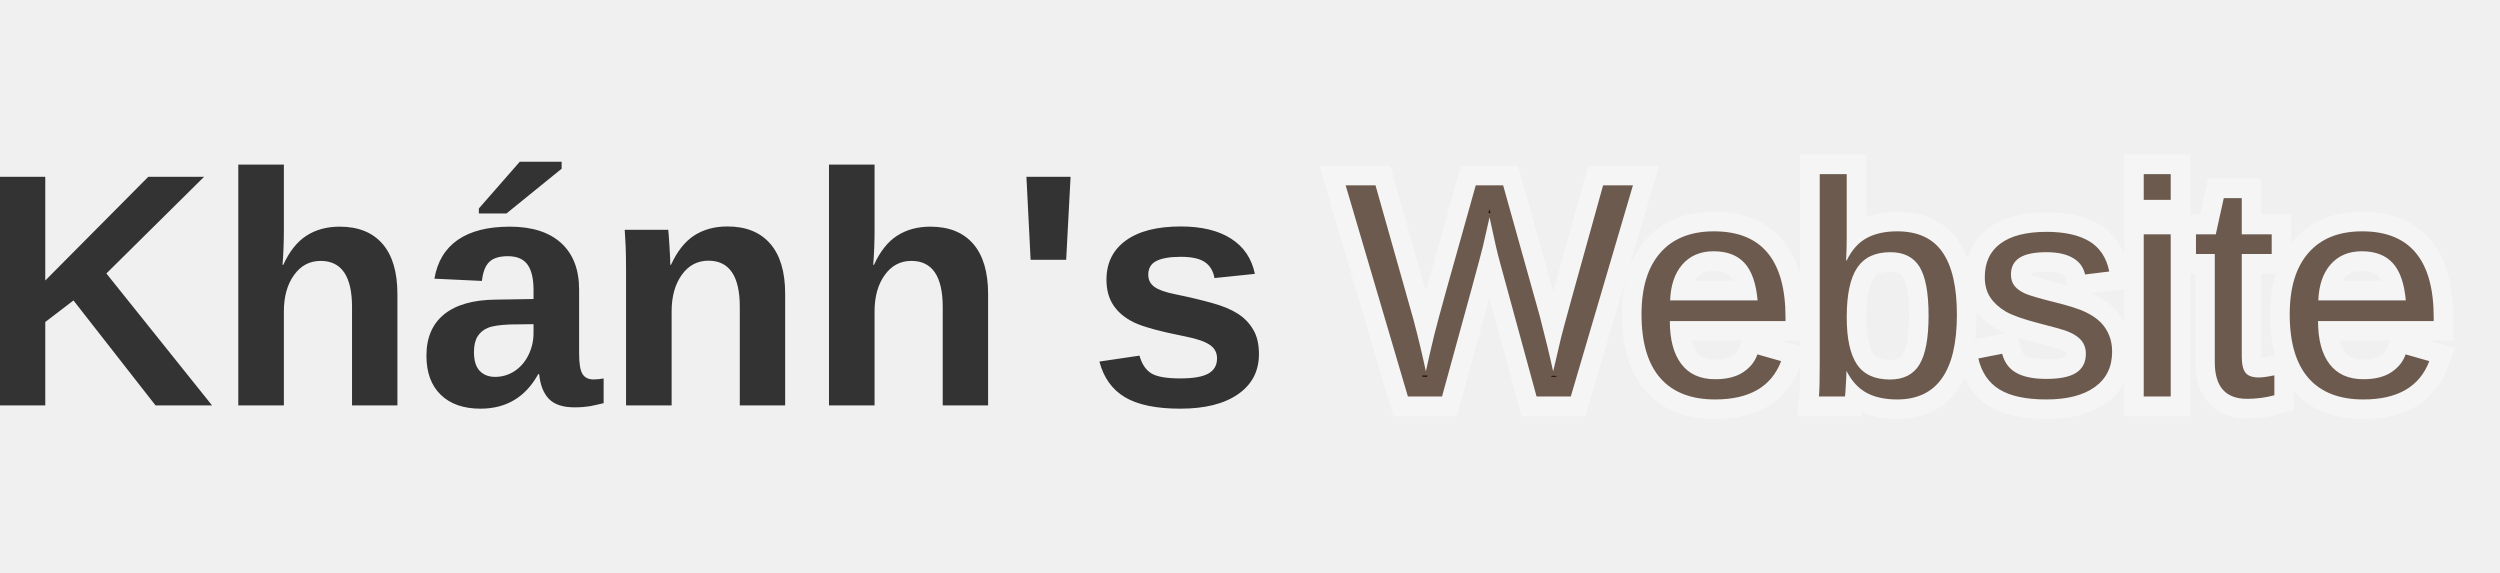
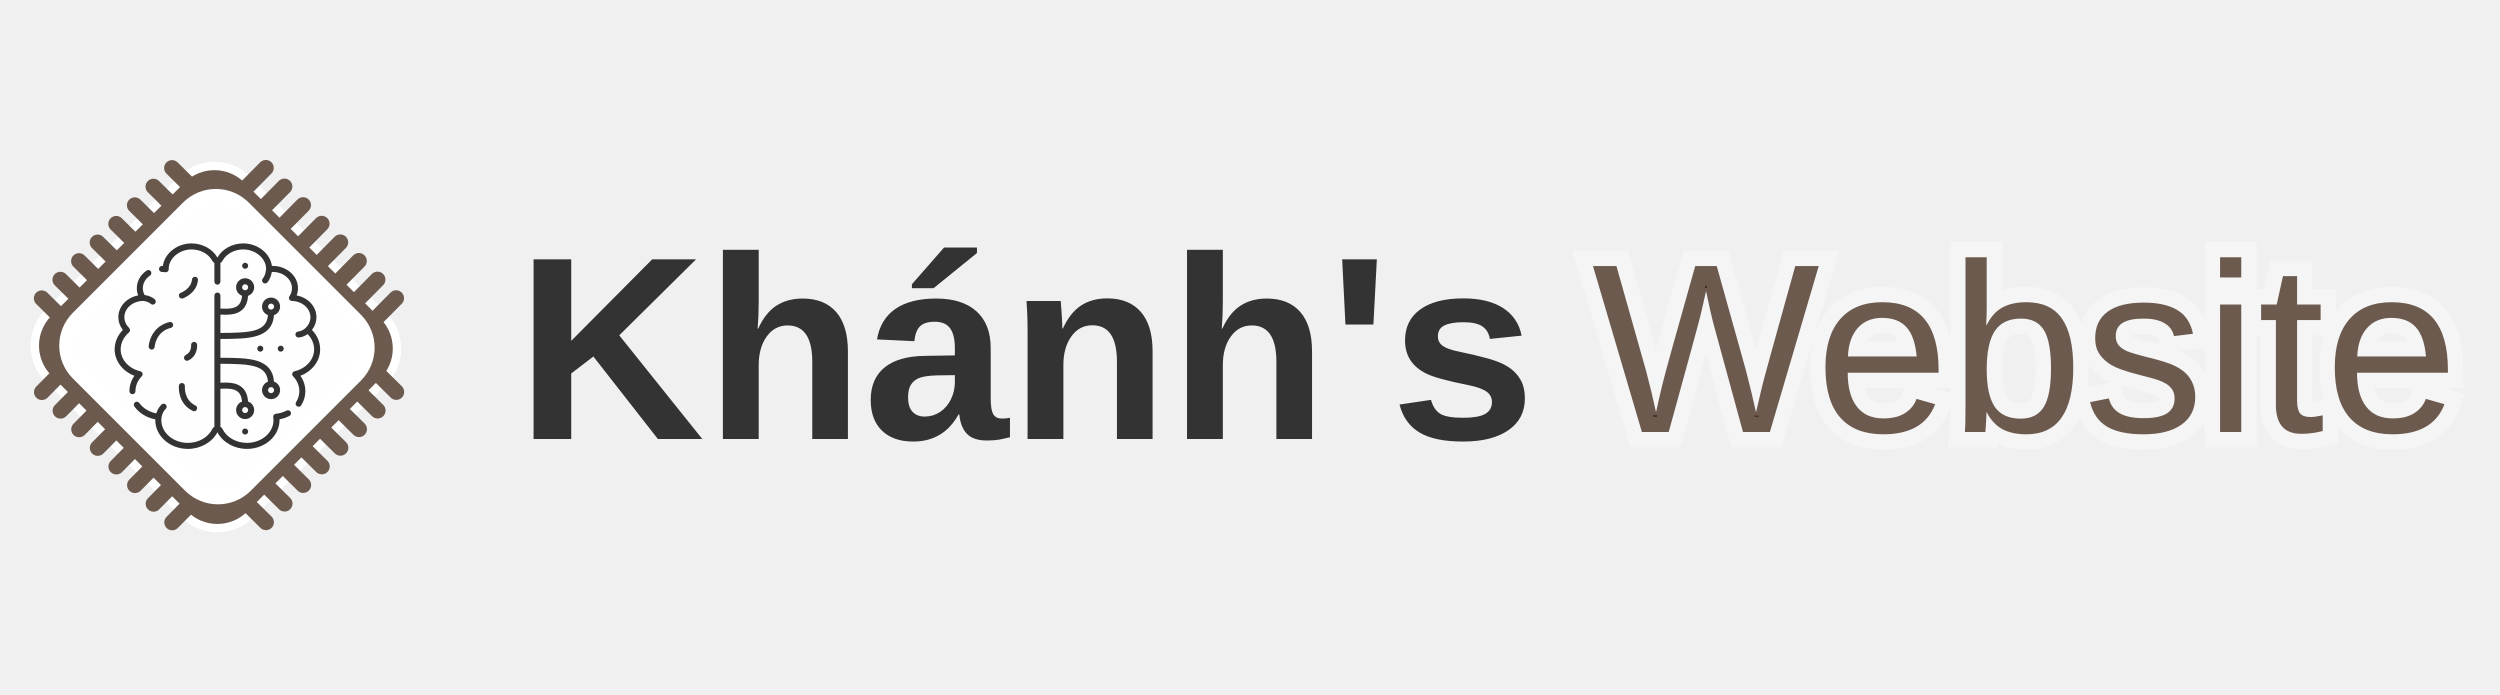
- <svg xmlns="http://www.w3.org/2000/svg" width="382.233mm" height="87.579mm" viewBox="0 0 382.233 87.579" version="1.1" id="svg5">
+ <svg xmlns="http://www.w3.org/2000/svg" width="486.463mm" height="135.072mm" viewBox="0 0 486.463 135.072" version="1.1" id="svg5">
  <defs id="defs2">
    </defs>
-   <g id="layer1" transform="translate(63.79277,-74.25527)">
+   <g id="layer1" transform="translate(168.0231,-50.81899)">
    <text xml:space="preserve" style="font-size:50.8px;line-height:0;font-family:Arial;-inkscape-font-specification:Arial;letter-spacing:0px;word-spacing:0px;opacity:1;fill:#333333;fill-opacity:1;stroke:#ffffff;stroke-width:0;stroke-miterlimit:4;stroke-dasharray:none;stroke-opacity:0.306" x="-67.588" y="136.239" id="text50106">
      <tspan id="tspan50104" style="font-weight:bold;font-size:50.8px;fill:#333333;fill-opacity:1;stroke:#ffffff;stroke-width:0;stroke-miterlimit:4;stroke-dasharray:none;stroke-opacity:0.306" x="-67.588" y="136.239">Khánh's </tspan>
    </text>
    <text xml:space="preserve" style="font-size:46.919px;line-height:0;font-family:Arial;-inkscape-font-specification:Arial;letter-spacing:0px;word-spacing:0px;stroke-width:6;stroke-miterlimit:4;stroke-dasharray:none" x="141.748" y="134.873" id="text25288">
      <tspan id="tspan25286" style="font-size:46.919px;fill:#2b1100;stroke:#ffffff;stroke-width:6;stroke-miterlimit:4;stroke-dasharray:none;stroke-opacity:0.306" x="141.748" y="134.873">Website</tspan>
    </text>
    <g id="g2131" transform="matrix(0.8954926,0,0,0.8954926,-7.345655,13.63308)">
-       <rect style="fill:#333333;fill-opacity:1;stroke:#ffffff;stroke-width:2.731;stroke-miterlimit:4;stroke-dasharray:none;stroke-opacity:1" id="rect860" width="92.269" height="92.269" x="-178.064" y="70.809" ry="15.225" />
-       <rect style="fill:#fefefe;fill-opacity:1;stroke:#ffffff;stroke-width:3.49;stroke-miterlimit:4;stroke-dasharray:none;stroke-opacity:1" id="rect1098" width="50.841" height="50.841" x="-157.35" y="91.523" ry="8.389" />
-       <path style="fill:#333333;fill-opacity:0.545;stroke:#ffffff;stroke-width:3.444;stroke-linecap:round;stroke-linejoin:miter;stroke-miterlimit:4;stroke-dasharray:none;stroke-opacity:1" d="m -99.552,103.311 8.189,-0.046" id="path1133" />
-       <path style="fill:#333333;fill-opacity:0.545;stroke:#ffffff;stroke-width:3.444;stroke-linecap:round;stroke-linejoin:miter;stroke-miterlimit:4;stroke-dasharray:none;stroke-opacity:1" d="m -99.552,112.415 8.189,-0.046" id="path1289" />
-       <path style="fill:#333333;fill-opacity:0.545;stroke:#ffffff;stroke-width:3.444;stroke-linecap:round;stroke-linejoin:miter;stroke-miterlimit:4;stroke-dasharray:none;stroke-opacity:1" d="m -99.552,121.518 8.189,-0.046" id="path1295" />
-       <path style="fill:#333333;fill-opacity:0.545;stroke:#ffffff;stroke-width:3.444;stroke-linecap:round;stroke-linejoin:miter;stroke-miterlimit:4;stroke-dasharray:none;stroke-opacity:1" d="m -99.552,130.621 8.189,-0.046" id="path1301" />
-       <path style="fill:#333333;fill-opacity:0.545;stroke:#ffffff;stroke-width:3.444;stroke-linecap:round;stroke-linejoin:miter;stroke-miterlimit:4;stroke-dasharray:none;stroke-opacity:1" d="m -172.495,103.311 8.189,-0.046" id="path1313" />
-       <path style="fill:#333333;fill-opacity:0.545;stroke:#ffffff;stroke-width:3.444;stroke-linecap:round;stroke-linejoin:miter;stroke-miterlimit:4;stroke-dasharray:none;stroke-opacity:1" d="m -172.495,112.415 8.189,-0.046" id="path1315" />
-       <path style="fill:#333333;fill-opacity:0.545;stroke:#ffffff;stroke-width:3.444;stroke-linecap:round;stroke-linejoin:miter;stroke-miterlimit:4;stroke-dasharray:none;stroke-opacity:1" d="m -172.495,121.518 8.189,-0.046" id="path1317" />
-       <path style="fill:#333333;fill-opacity:0.545;stroke:#ffffff;stroke-width:3.444;stroke-linecap:round;stroke-linejoin:miter;stroke-miterlimit:4;stroke-dasharray:none;stroke-opacity:1" d="m -172.495,130.621 8.189,-0.046" id="path1319" />
-       <path style="fill:#333333;fill-opacity:0.545;stroke:#ffffff;stroke-width:3.444;stroke-linecap:round;stroke-linejoin:miter;stroke-miterlimit:4;stroke-dasharray:none;stroke-opacity:1" d="m -118.297,76.378 0.046,8.189" id="path1339" />
-       <path style="fill:#333333;fill-opacity:0.545;stroke:#ffffff;stroke-width:3.444;stroke-linecap:round;stroke-linejoin:miter;stroke-miterlimit:4;stroke-dasharray:none;stroke-opacity:1" d="m -127.4,76.378 0.046,8.189" id="path1341" />
-       <path style="fill:#333333;fill-opacity:0.545;stroke:#ffffff;stroke-width:3.444;stroke-linecap:round;stroke-linejoin:miter;stroke-miterlimit:4;stroke-dasharray:none;stroke-opacity:1" d="m -136.504,76.378 0.046,8.189" id="path1343" />
-       <path style="fill:#333333;fill-opacity:0.545;stroke:#ffffff;stroke-width:3.444;stroke-linecap:round;stroke-linejoin:miter;stroke-miterlimit:4;stroke-dasharray:none;stroke-opacity:1" d="m -145.607,76.378 0.046,8.189" id="path1345" />
-       <path style="fill:#333333;fill-opacity:0.545;stroke:#ffffff;stroke-width:3.444;stroke-linecap:round;stroke-linejoin:miter;stroke-miterlimit:4;stroke-dasharray:none;stroke-opacity:1" d="m -118.297,149.32 0.046,8.189" id="path1365" />
-       <path style="fill:#333333;fill-opacity:0.545;stroke:#ffffff;stroke-width:3.444;stroke-linecap:round;stroke-linejoin:miter;stroke-miterlimit:4;stroke-dasharray:none;stroke-opacity:1" d="m -127.4,149.32 0.046,8.189" id="path1367" />
-       <path style="fill:#333333;fill-opacity:0.545;stroke:#ffffff;stroke-width:3.444;stroke-linecap:round;stroke-linejoin:miter;stroke-miterlimit:4;stroke-dasharray:none;stroke-opacity:1" d="m -136.504,149.32 0.046,8.189" id="path1369" />
-       <path style="fill:#333333;fill-opacity:0.545;stroke:#ffffff;stroke-width:3.444;stroke-linecap:round;stroke-linejoin:miter;stroke-miterlimit:4;stroke-dasharray:none;stroke-opacity:1" d="m -145.607,149.32 0.046,8.189" id="path1371" />
-       <g id="g24" transform="matrix(0.09765625,0,0,0.09765587,-156.9291,91.94324)" style="fill:#6c5a4e;fill-opacity:1">
-         <path d="m 428.487,416.533 c -8.187,4.289 -17.168,6.946 -26.692,7.899 -2.045,0.205 -3.917,1.24 -5.178,2.864 -1.261,1.624 -1.799,3.694 -1.49,5.727 0.432,2.833 0.632,5.168 0.632,7.348 0,31.226 -29.665,56.629 -66.129,56.629 -26.563,0 -50.461,-13.545 -60.884,-34.509 -1.186,-2.384 -3.017,-4.31 -5.246,-5.636 v -94.767 c 0.57,-0.02 1.139,-0.04 1.721,-0.06 14.656,-0.52 32.886,-1.174 43.041,8.625 5.228,5.044 8.273,12.915 9.103,23.426 -8.615,3.16 -14.779,11.438 -14.779,21.127 0,12.405 10.103,22.498 22.52,22.498 12.417,0 22.52,-10.093 22.52,-22.498 0,-9.856 -6.38,-18.246 -15.228,-21.28 -0.994,-14.785 -5.595,-26.228 -13.719,-34.068 -14.741,-14.224 -37.427,-13.412 -53.992,-12.821 -0.401,0.014 -0.791,0.028 -1.186,0.042 v -47.15 c 76.506,0.155 115.122,3.291 118.466,44.512 -8.614,3.161 -14.777,11.438 -14.777,21.127 0,12.405 10.103,22.498 22.52,22.498 12.417,0 22.52,-10.093 22.52,-22.498 0,-9.861 -6.386,-18.253 -15.241,-21.284 -1.849,-26.586 -15.755,-43.554 -42.372,-51.76 -23.089,-7.118 -54.613,-7.571 -91.116,-7.599 v -46.861 c 36.503,-0.029 68.027,-0.481 91.116,-7.599 26.617,-8.206 40.523,-25.174 42.372,-51.76 8.855,-3.031 15.241,-11.424 15.241,-21.285 0,-12.405 -10.103,-22.497 -22.52,-22.497 -12.417,0 -22.52,10.092 -22.52,22.497 0,9.689 6.163,17.967 14.777,21.128 -3.344,41.221 -41.96,44.357 -118.466,44.512 v -45.661 c 0.395,0.014 0.784,0.027 1.186,0.042 3.51,0.125 7.294,0.261 11.219,0.261 14.603,0 31.155,-1.872 42.773,-13.082 8.125,-7.839 12.725,-19.283 13.719,-34.067 8.848,-3.035 15.228,-11.425 15.228,-21.281 0,-12.405 -10.103,-22.497 -22.52,-22.497 -12.417,0 -22.52,10.092 -22.52,22.497 0,9.689 6.163,17.968 14.779,21.128 -0.83,10.511 -3.875,18.382 -9.103,23.425 -10.155,9.799 -28.391,9.144 -43.04,8.625 -0.582,-0.021 -1.151,-0.041 -1.722,-0.06 v -32.494 c 0,-4.143 -3.357,-7.5 -7.5,-7.5 -4.143,0 -7.5,3.357 -7.5,7.5 v 326.961 c -2.229,1.326 -4.061,3.253 -5.247,5.638 -10.422,20.96 -34.32,34.505 -60.883,34.505 -36.464,0 -66.129,-25.403 -66.129,-56.629 0,-2.18 0.2,-4.515 0.632,-7.348 0.017,-0.124 1.839,-12.554 10.387,-20.8 2.981,-2.875 3.066,-7.623 0.19,-10.604 -2.876,-2.98 -7.625,-3.068 -10.604,-0.19 -7.364,7.104 -11.177,15.917 -13.078,22.055 -17.461,-3.31 -32.997,-12.723 -42.391,-25.958 -2.397,-3.375 -7.08,-4.171 -10.458,-1.774 -3.377,2.398 -4.172,7.08 -1.774,10.458 11.86,16.707 30.584,28.156 52.139,32.101 -0.027,0.696 -0.041,1.381 -0.041,2.062 0,39.496 36.395,71.629 81.129,71.629 31.652,0 60.371,-16.237 73.63,-41.489 13.258,25.251 41.976,41.487 73.628,41.487 44.734,0 81.129,-32.133 81.129,-71.629 0,-0.681 -0.014,-1.365 -0.041,-2.062 8.712,-1.598 17.003,-4.441 24.73,-8.489 3.669,-1.922 5.085,-6.455 3.163,-10.124 -1.922,-3.67 -6.453,-5.086 -10.124,-3.163 z M 325.105,407.71 c 4.146,0 7.52,3.363 7.52,7.497 0,4.135 -3.373,7.498 -7.52,7.498 -4.147,0 -7.52,-3.363 -7.52,-7.498 0.001,-4.134 3.374,-7.497 7.52,-7.497 z m 64.604,-49.639 c 4.146,0 7.52,3.363 7.52,7.497 0,4.135 -3.373,7.498 -7.52,7.498 -4.147,0 -7.52,-3.363 -7.52,-7.498 0,-4.133 3.374,-7.497 7.52,-7.497 z m 0,-208.148 c 4.146,0 7.52,3.363 7.52,7.497 0,4.135 -3.373,7.498 -7.52,7.498 -4.147,0 -7.52,-3.363 -7.52,-7.498 0,-4.134 3.374,-7.497 7.52,-7.497 z m -64.604,-48.15 c 4.146,0 7.52,3.363 7.52,7.497 0,4.135 -3.373,7.498 -7.52,7.498 -4.147,0 -7.52,-3.363 -7.52,-7.498 0.001,-4.133 3.374,-7.497 7.52,-7.497 z" id="path2" style="fill:#6c5a4e;fill-opacity:1" />
-         <path d="m 51.815,368.226 c 0,-13.564 5.701,-27.079 15.642,-37.076 1.918,-1.93 2.642,-4.746 1.89,-7.361 -0.752,-2.614 -2.861,-4.617 -5.512,-5.232 C 35.082,311.878 15,289.45 15,264.016 c 0,-15.82 7.369,-30.854 20.749,-42.333 1.602,-1.373 2.55,-3.357 2.613,-5.466 0.064,-2.108 -0.763,-4.146 -2.277,-5.613 -7.661,-7.422 -11.88,-16.921 -11.88,-26.749 0,-22.033 20.302,-39.834 46.218,-40.524 0.117,0.001 11.556,0.19 19.595,7.3 1.427,1.262 3.2,1.882 4.966,1.882 2.074,0 4.139,-0.855 5.621,-2.531 2.744,-3.103 2.453,-7.843 -0.649,-10.587 -8.642,-7.643 -19.365,-10.003 -25.292,-10.733 -2.902,-5.325 -4.441,-11.118 -4.441,-16.951 0,-12.392 6.554,-23.957 17.981,-31.729 3.425,-2.329 4.313,-6.994 1.983,-10.419 -2.329,-3.425 -6.995,-4.314 -10.419,-1.983 -15.6,10.609 -24.546,26.695 -24.546,44.132 0,6.084 1.139,12.114 3.341,17.847 -28.443,5.382 -49.358,27.555 -49.358,54.298 0,11.42 3.927,22.437 11.188,31.696 C 7.188,229.169 0,246.129 0,264.016 c 0,28.896 19.708,54.609 49.154,65.731 -7.934,11.354 -12.339,24.877 -12.339,38.479 0,4.143 3.357,7.5 7.5,7.5 4.143,0 7.5,-3.358 7.5,-7.5 z" id="path4" style="fill:#6c5a4e;fill-opacity:1" />
-         <path d="m 512,264.016 c 0,-17.889 -7.187,-34.849 -20.394,-48.465 7.261,-9.26 11.188,-20.277 11.188,-31.696 0,-26.743 -20.916,-48.916 -49.359,-54.298 2.203,-5.733 3.342,-11.764 3.342,-17.847 0,-30.656 -28.137,-55.597 -62.722,-55.597 -0.69,0 -1.431,0.016 -2.205,0.044 C 389.932,42.012 382.548,28.81 370.635,18.45 357.217,6.781 339.748,0.23 321.446,0.007 321.113,0.002 320.78,0 320.447,0 293.179,0 268.122,13.731 256,35.278 243.878,13.73 218.824,0 191.553,0 c -0.331,0 -0.667,0.002 -0.999,0.007 -18.303,0.224 -35.772,6.774 -49.19,18.443 -11.911,10.358 -19.294,23.559 -21.214,37.707 -0.774,-0.028 -1.515,-0.044 -2.205,-0.044 -4.143,0 -7.5,3.357 -7.5,7.5 0,4.143 3.357,7.5 7.5,7.5 2.292,0 5.484,0.233 8.332,0.608 2.256,0.297 4.503,-0.438 6.143,-1.995 1.642,-1.558 2.492,-3.773 2.314,-6.029 l -0.045,-0.512 c -0.012,-0.135 -0.028,-0.269 -0.033,-0.332 0.456,-25.569 26.139,-47.481 56.082,-47.849 22.62,-0.23 43.295,10.921 52.684,28.53 1.185,2.223 2.954,4.029 5.079,5.295 v 46.44 c 0,4.143 3.357,7.5 7.5,7.5 4.143,0 7.5,-3.357 7.5,-7.5 V 48.83 c 2.125,-1.265 3.894,-3.072 5.079,-5.295 C 277.854,26.14 298.147,15 320.439,15 c 0.274,0 0.549,0.002 0.823,0.005 29.943,0.367 55.626,22.279 56.082,47.776 -0.121,-0.086 -0.213,15.035 -8.276,24.672 -2.658,3.177 -2.237,7.906 0.939,10.564 1.403,1.175 3.11,1.748 4.809,1.748 2.144,0 4.272,-0.914 5.756,-2.688 6.984,-8.347 9.823,-18.729 10.979,-25.891 0.901,-0.047 1.754,-0.074 2.505,-0.074 26.313,0 47.722,18.212 47.722,40.597 0,6.947 -2.157,13.848 -6.237,19.957 -1.518,2.271 -1.68,5.188 -0.424,7.613 1.255,2.426 3.73,3.978 6.461,4.05 25.916,0.69 46.218,18.491 46.218,40.524 0,9.828 -4.219,19.327 -11.88,26.749 -0.076,0.078 -8.098,8.062 -18.56,8.894 -4.129,0.328 -7.21,3.941 -6.882,8.071 0.313,3.927 3.596,6.905 7.469,6.905 0.199,0 0.4,-0.008 0.603,-0.023 9.502,-0.755 17.311,-5.007 22.244,-8.495 10.494,10.82 16.21,24.134 16.21,38.062 0,25.435 -20.082,47.862 -48.835,54.54 -2.65,0.615 -4.76,2.618 -5.512,5.232 -0.752,2.615 -0.029,5.432 1.89,7.361 9.94,9.998 15.642,23.512 15.642,37.076 0,9.489 -2.803,18.875 -8.104,27.145 -2.236,3.486 -1.222,8.126 2.266,10.361 1.253,0.804 2.655,1.188 4.041,1.188 2.47,0 4.889,-1.219 6.32,-3.453 6.854,-10.689 10.478,-22.876 10.478,-35.24 0,-13.601 -4.406,-27.124 -12.34,-38.479 C 492.292,318.626 512,292.913 512,264.016 Z" id="path6" style="fill:#6c5a4e;fill-opacity:1" />
-         <path d="m 84.713,256.586 c -0.232,4.136 2.933,7.677 7.067,7.909 0.144,0.008 0.286,0.012 0.428,0.012 3.949,0 7.257,-3.087 7.481,-7.079 0.021,-0.377 2.552,-37.757 40.382,-46.959 4.025,-0.979 6.494,-5.035 5.515,-9.06 -0.979,-4.025 -5.032,-6.497 -9.06,-5.515 -25.353,6.167 -38.117,22.344 -44.361,34.829 -6.682,13.362 -7.424,25.359 -7.452,25.863 z" id="path8" style="fill:#6c5a4e;fill-opacity:1" />
-         <path d="m 200.854,83.125 c -4.102,-0.385 -7.781,2.638 -8.171,6.763 -2.221,23.538 -26.596,32.554 -27.664,32.937 -3.895,1.379 -5.942,5.649 -4.575,9.551 1.082,3.089 3.98,5.021 7.078,5.021 0.822,0 1.66,-0.137 2.48,-0.424 1.406,-0.493 34.48,-12.453 37.614,-45.677 0.389,-4.124 -2.638,-7.782 -6.762,-8.171 z" id="path10" style="fill:#6c5a4e;fill-opacity:1" />
-         <path d="m 194.816,417.339 c 1.041,0.495 2.138,0.729 3.218,0.729 2.803,0 5.492,-1.579 6.777,-4.279 1.779,-3.74 0.19,-8.216 -3.55,-9.995 -28.863,-13.733 -26.393,-46.382 -26.271,-47.796 0.372,-4.114 -2.654,-7.758 -6.771,-8.144 -4.116,-0.372 -7.781,2.644 -8.167,6.769 -0.167,1.805 -3.696,44.416 34.764,62.716 z" id="path12" style="fill:#6c5a4e;fill-opacity:1" />
-         <path d="m 177.044,278.131 c -3.741,1.779 -5.33,6.254 -3.551,9.994 1.284,2.701 3.974,4.28 6.777,4.28 1.08,0 2.177,-0.234 3.217,-0.729 24.281,-11.552 22.06,-38.39 21.953,-39.526 -0.387,-4.125 -4.055,-7.141 -8.167,-6.769 -4.124,0.387 -7.154,4.043 -6.769,8.167 0.017,0.174 1.459,17.484 -13.46,24.583 z" id="path14" style="fill:#6c5a4e;fill-opacity:1" />
-         <path d="m 355.338,262.24 c 0,4.142 3.358,7.5 7.501,7.5 4.143,0 7.501,-3.358 7.501,-7.5 0,-4.142 -3.358,-7.5 -7.501,-7.5 -4.143,0 -7.501,3.358 -7.501,7.5 z" id="path16" style="fill:#6c5a4e;fill-opacity:1" />
-         <path d="m 413.829,269.74 c 4.143,0 7.501,-3.358 7.501,-7.5 0,-4.142 -3.358,-7.5 -7.501,-7.5 -4.143,0 -7.501,3.358 -7.501,7.5 0,4.142 3.359,7.5 7.501,7.5 z" id="path18" style="fill:#6c5a4e;fill-opacity:1" />
-         <path d="m 317.608,468.74 c 0,4.142 3.358,7.5 7.501,7.5 4.143,0 7.501,-3.358 7.501,-7.5 0,-4.142 -3.358,-7.5 -7.501,-7.5 -4.143,0 -7.501,3.358 -7.501,7.5 z" id="path20" style="fill:#6c5a4e;fill-opacity:1" />
-         <path d="m 332.609,55.74 c 0,-4.142 -3.358,-7.5 -7.501,-7.5 -4.143,0 -7.501,3.358 -7.501,7.5 0,4.142 3.358,7.5 7.501,7.5 4.143,0 7.501,-3.358 7.501,-7.5 z" id="path22" style="fill:#6c5a4e;fill-opacity:1" />
+       <g id="g15682" transform="rotate(45,-131.8381,116.5216)">
+         <rect style="fill:#6c5a4e;fill-opacity:1;stroke:#ffffff;stroke-width:1.822;stroke-miterlimit:4;stroke-dasharray:none;stroke-opacity:1" id="rect860" width="62.001" height="61.109" x="-163.022" y="86.742" ry="10.083" />
+         <g id="g1946" transform="rotate(90,-131.8381,116.5216)" style="fill:#000000;stroke:#6c5a4e;stroke-opacity:1">
+           <g id="g1926" transform="translate(-3.32095,20.8441)" style="fill:#000000;stroke:#6c5a4e;stroke-opacity:1">
+             <path style="fill:#000000;fill-opacity:0.545;stroke:#6c5a4e;stroke-width:3.444;stroke-linecap:round;stroke-linejoin:miter;stroke-miterlimit:4;stroke-dasharray:none;stroke-opacity:1" d="m -131.4,61.252 0.046,8.189" id="path1910" />
+             <path style="fill:#000000;fill-opacity:0.545;stroke:#6c5a4e;stroke-width:3.444;stroke-linecap:round;stroke-linejoin:miter;stroke-miterlimit:4;stroke-dasharray:none;stroke-opacity:1" d="m -137.119,61.252 0.046,8.189" id="path1912" />
+             <path style="fill:#000000;fill-opacity:0.545;stroke:#6c5a4e;stroke-width:3.444;stroke-linecap:round;stroke-linejoin:miter;stroke-miterlimit:4;stroke-dasharray:none;stroke-opacity:1" d="m -142.839,61.252 0.046,8.189" id="path1914" />
+             <path style="fill:#000000;fill-opacity:0.545;stroke:#6c5a4e;stroke-width:3.444;stroke-linecap:round;stroke-linejoin:miter;stroke-miterlimit:4;stroke-dasharray:none;stroke-opacity:1" d="m -148.558,61.252 0.046,8.189" id="path1916" />
+             <path style="fill:#000000;fill-opacity:0.545;stroke:#6c5a4e;stroke-width:3.444;stroke-linecap:round;stroke-linejoin:miter;stroke-miterlimit:4;stroke-dasharray:none;stroke-opacity:1" d="m -108.522,61.252 0.046,8.189" id="path1918" />
+             <path style="fill:#000000;fill-opacity:0.545;stroke:#6c5a4e;stroke-width:3.444;stroke-linecap:round;stroke-linejoin:miter;stroke-miterlimit:4;stroke-dasharray:none;stroke-opacity:1" d="m -114.241,61.252 0.046,8.189" id="path1920" />
+             <path style="fill:#000000;fill-opacity:0.545;stroke:#6c5a4e;stroke-width:3.444;stroke-linecap:round;stroke-linejoin:miter;stroke-miterlimit:4;stroke-dasharray:none;stroke-opacity:1" d="m -119.961,61.252 0.046,8.189" id="path1922" />
+             <path style="fill:#000000;fill-opacity:0.545;stroke:#6c5a4e;stroke-width:3.444;stroke-linecap:round;stroke-linejoin:miter;stroke-miterlimit:4;stroke-dasharray:none;stroke-opacity:1" d="m -125.68,61.252 0.046,8.189" id="path1924" />
+           </g>
+           <g id="g1944" transform="translate(-3.32095,81.50675)" style="fill:#000000;stroke:#6c5a4e;stroke-opacity:1">
+             <path style="fill:#000000;fill-opacity:0.545;stroke:#6c5a4e;stroke-width:3.444;stroke-linecap:round;stroke-linejoin:miter;stroke-miterlimit:4;stroke-dasharray:none;stroke-opacity:1" d="m -131.4,61.252 0.046,8.189" id="path1928" />
+             <path style="fill:#000000;fill-opacity:0.545;stroke:#6c5a4e;stroke-width:3.444;stroke-linecap:round;stroke-linejoin:miter;stroke-miterlimit:4;stroke-dasharray:none;stroke-opacity:1" d="m -137.119,61.252 0.046,8.189" id="path1930" />
+             <path style="fill:#000000;fill-opacity:0.545;stroke:#6c5a4e;stroke-width:3.444;stroke-linecap:round;stroke-linejoin:miter;stroke-miterlimit:4;stroke-dasharray:none;stroke-opacity:1" d="m -142.839,61.252 0.046,8.189" id="path1932" />
+             <path style="fill:#000000;fill-opacity:0.545;stroke:#6c5a4e;stroke-width:3.444;stroke-linecap:round;stroke-linejoin:miter;stroke-miterlimit:4;stroke-dasharray:none;stroke-opacity:1" d="m -148.558,61.252 0.046,8.189" id="path1934" />
+             <path style="fill:#000000;fill-opacity:0.545;stroke:#6c5a4e;stroke-width:3.444;stroke-linecap:round;stroke-linejoin:miter;stroke-miterlimit:4;stroke-dasharray:none;stroke-opacity:1" d="m -108.522,61.252 0.046,8.189" id="path1936" />
+             <path style="fill:#000000;fill-opacity:0.545;stroke:#6c5a4e;stroke-width:3.444;stroke-linecap:round;stroke-linejoin:miter;stroke-miterlimit:4;stroke-dasharray:none;stroke-opacity:1" d="m -114.241,61.252 0.046,8.189" id="path1938" />
+             <path style="fill:#000000;fill-opacity:0.545;stroke:#6c5a4e;stroke-width:3.444;stroke-linecap:round;stroke-linejoin:miter;stroke-miterlimit:4;stroke-dasharray:none;stroke-opacity:1" d="m -119.961,61.252 0.046,8.189" id="path1940" />
+             <path style="fill:#000000;fill-opacity:0.545;stroke:#6c5a4e;stroke-width:3.444;stroke-linecap:round;stroke-linejoin:miter;stroke-miterlimit:4;stroke-dasharray:none;stroke-opacity:1" d="m -125.68,61.252 0.046,8.189" id="path1942" />
+           </g>
+         </g>
+         <g id="g1908" style="fill:#000000;stroke:#6c5a4e;stroke-opacity:1">
+           <g id="g970" transform="translate(-3.32095,20.8441)" style="fill:#000000;stroke:#6c5a4e;stroke-opacity:1">
+             <path style="fill:#000000;fill-opacity:0.545;stroke:#6c5a4e;stroke-width:3.444;stroke-linecap:round;stroke-linejoin:miter;stroke-miterlimit:4;stroke-dasharray:none;stroke-opacity:1" d="m -131.4,61.252 0.046,8.189" id="path873" />
+             <path style="fill:#000000;fill-opacity:0.545;stroke:#6c5a4e;stroke-width:3.444;stroke-linecap:round;stroke-linejoin:miter;stroke-miterlimit:4;stroke-dasharray:none;stroke-opacity:1" d="m -137.119,61.252 0.046,8.189" id="path879" />
+             <path style="fill:#000000;fill-opacity:0.545;stroke:#6c5a4e;stroke-width:3.444;stroke-linecap:round;stroke-linejoin:miter;stroke-miterlimit:4;stroke-dasharray:none;stroke-opacity:1" d="m -142.839,61.252 0.046,8.189" id="path885" />
+             <path style="fill:#000000;fill-opacity:0.545;stroke:#6c5a4e;stroke-width:3.444;stroke-linecap:round;stroke-linejoin:miter;stroke-miterlimit:4;stroke-dasharray:none;stroke-opacity:1" d="m -148.558,61.252 0.046,8.189" id="path891" />
+             <path style="fill:#000000;fill-opacity:0.545;stroke:#6c5a4e;stroke-width:3.444;stroke-linecap:round;stroke-linejoin:miter;stroke-miterlimit:4;stroke-dasharray:none;stroke-opacity:1" d="m -108.522,61.252 0.046,8.189" id="path873-4" />
+             <path style="fill:#000000;fill-opacity:0.545;stroke:#6c5a4e;stroke-width:3.444;stroke-linecap:round;stroke-linejoin:miter;stroke-miterlimit:4;stroke-dasharray:none;stroke-opacity:1" d="m -114.241,61.252 0.046,8.189" id="path879-7" />
+             <path style="fill:#000000;fill-opacity:0.545;stroke:#6c5a4e;stroke-width:3.444;stroke-linecap:round;stroke-linejoin:miter;stroke-miterlimit:4;stroke-dasharray:none;stroke-opacity:1" d="m -119.961,61.252 0.046,8.189" id="path885-8" />
+             <path style="fill:#000000;fill-opacity:0.545;stroke:#6c5a4e;stroke-width:3.444;stroke-linecap:round;stroke-linejoin:miter;stroke-miterlimit:4;stroke-dasharray:none;stroke-opacity:1" d="m -125.68,61.252 0.046,8.189" id="path891-9" />
+           </g>
+           <g id="g970-0" transform="translate(-3.32095,81.50675)" style="fill:#000000;stroke:#6c5a4e;stroke-opacity:1">
+             <path style="fill:#000000;fill-opacity:0.545;stroke:#6c5a4e;stroke-width:3.444;stroke-linecap:round;stroke-linejoin:miter;stroke-miterlimit:4;stroke-dasharray:none;stroke-opacity:1" d="m -131.4,61.252 0.046,8.189" id="path873-9" />
+             <path style="fill:#000000;fill-opacity:0.545;stroke:#6c5a4e;stroke-width:3.444;stroke-linecap:round;stroke-linejoin:miter;stroke-miterlimit:4;stroke-dasharray:none;stroke-opacity:1" d="m -137.119,61.252 0.046,8.189" id="path879-6" />
+             <path style="fill:#000000;fill-opacity:0.545;stroke:#6c5a4e;stroke-width:3.444;stroke-linecap:round;stroke-linejoin:miter;stroke-miterlimit:4;stroke-dasharray:none;stroke-opacity:1" d="m -142.839,61.252 0.046,8.189" id="path885-2" />
+             <path style="fill:#000000;fill-opacity:0.545;stroke:#6c5a4e;stroke-width:3.444;stroke-linecap:round;stroke-linejoin:miter;stroke-miterlimit:4;stroke-dasharray:none;stroke-opacity:1" d="m -148.558,61.252 0.046,8.189" id="path891-1" />
+             <path style="fill:#000000;fill-opacity:0.545;stroke:#6c5a4e;stroke-width:3.444;stroke-linecap:round;stroke-linejoin:miter;stroke-miterlimit:4;stroke-dasharray:none;stroke-opacity:1" d="m -108.522,61.252 0.046,8.189" id="path873-4-0" />
+             <path style="fill:#000000;fill-opacity:0.545;stroke:#6c5a4e;stroke-width:3.444;stroke-linecap:round;stroke-linejoin:miter;stroke-miterlimit:4;stroke-dasharray:none;stroke-opacity:1" d="m -114.241,61.252 0.046,8.189" id="path879-7-9" />
+             <path style="fill:#000000;fill-opacity:0.545;stroke:#6c5a4e;stroke-width:3.444;stroke-linecap:round;stroke-linejoin:miter;stroke-miterlimit:4;stroke-dasharray:none;stroke-opacity:1" d="m -119.961,61.252 0.046,8.189" id="path885-8-5" />
+             <path style="fill:#000000;fill-opacity:0.545;stroke:#6c5a4e;stroke-width:3.444;stroke-linecap:round;stroke-linejoin:miter;stroke-miterlimit:4;stroke-dasharray:none;stroke-opacity:1" d="m -125.68,61.252 0.046,8.189" id="path891-9-2" />
+           </g>
+         </g>
+         <rect style="fill:#fefefe;fill-opacity:1;stroke:#ffffff;stroke-width:3.492;stroke-miterlimit:4;stroke-dasharray:none;stroke-opacity:1" id="rect1098" width="51.192" height="50.561" x="-157.525" y="91.794" ry="8.343" />
+       </g>
+       <g id="g24" transform="matrix(0.08721136,0,0,0.08721103,-154.5161,94.41783)" style="fill:#333333;fill-opacity:1">
+         <path d="m 428.487,416.533 c -8.187,4.289 -17.168,6.946 -26.692,7.899 -2.045,0.205 -3.917,1.24 -5.178,2.864 -1.261,1.624 -1.799,3.694 -1.49,5.727 0.432,2.833 0.632,5.168 0.632,7.348 0,31.226 -29.665,56.629 -66.129,56.629 -26.563,0 -50.461,-13.545 -60.884,-34.509 -1.186,-2.384 -3.017,-4.31 -5.246,-5.636 v -94.767 c 0.57,-0.02 1.139,-0.04 1.721,-0.06 14.656,-0.52 32.886,-1.174 43.041,8.625 5.228,5.044 8.273,12.915 9.103,23.426 -8.615,3.16 -14.779,11.438 -14.779,21.127 0,12.405 10.103,22.498 22.52,22.498 12.417,0 22.52,-10.093 22.52,-22.498 0,-9.856 -6.38,-18.246 -15.228,-21.28 -0.994,-14.785 -5.595,-26.228 -13.719,-34.068 -14.741,-14.224 -37.427,-13.412 -53.992,-12.821 -0.401,0.014 -0.791,0.028 -1.186,0.042 v -47.15 c 76.506,0.155 115.122,3.291 118.466,44.512 -8.614,3.161 -14.777,11.438 -14.777,21.127 0,12.405 10.103,22.498 22.52,22.498 12.417,0 22.52,-10.093 22.52,-22.498 0,-9.861 -6.386,-18.253 -15.241,-21.284 -1.849,-26.586 -15.755,-43.554 -42.372,-51.76 -23.089,-7.118 -54.613,-7.571 -91.116,-7.599 v -46.861 c 36.503,-0.029 68.027,-0.481 91.116,-7.599 26.617,-8.206 40.523,-25.174 42.372,-51.76 8.855,-3.031 15.241,-11.424 15.241,-21.285 0,-12.405 -10.103,-22.497 -22.52,-22.497 -12.417,0 -22.52,10.092 -22.52,22.497 0,9.689 6.163,17.967 14.777,21.128 -3.344,41.221 -41.96,44.357 -118.466,44.512 v -45.661 c 0.395,0.014 0.784,0.027 1.186,0.042 3.51,0.125 7.294,0.261 11.219,0.261 14.603,0 31.155,-1.872 42.773,-13.082 8.125,-7.839 12.725,-19.283 13.719,-34.067 8.848,-3.035 15.228,-11.425 15.228,-21.281 0,-12.405 -10.103,-22.497 -22.52,-22.497 -12.417,0 -22.52,10.092 -22.52,22.497 0,9.689 6.163,17.968 14.779,21.128 -0.83,10.511 -3.875,18.382 -9.103,23.425 -10.155,9.799 -28.391,9.144 -43.04,8.625 -0.582,-0.021 -1.151,-0.041 -1.722,-0.06 v -32.494 c 0,-4.143 -3.357,-7.5 -7.5,-7.5 -4.143,0 -7.5,3.357 -7.5,7.5 v 326.961 c -2.229,1.326 -4.061,3.253 -5.247,5.638 -10.422,20.96 -34.32,34.505 -60.883,34.505 -36.464,0 -66.129,-25.403 -66.129,-56.629 0,-2.18 0.2,-4.515 0.632,-7.348 0.017,-0.124 1.839,-12.554 10.387,-20.8 2.981,-2.875 3.066,-7.623 0.19,-10.604 -2.876,-2.98 -7.625,-3.068 -10.604,-0.19 -7.364,7.104 -11.177,15.917 -13.078,22.055 -17.461,-3.31 -32.997,-12.723 -42.391,-25.958 -2.397,-3.375 -7.08,-4.171 -10.458,-1.774 -3.377,2.398 -4.172,7.08 -1.774,10.458 11.86,16.707 30.584,28.156 52.139,32.101 -0.027,0.696 -0.041,1.381 -0.041,2.062 0,39.496 36.395,71.629 81.129,71.629 31.652,0 60.371,-16.237 73.63,-41.489 13.258,25.251 41.976,41.487 73.628,41.487 44.734,0 81.129,-32.133 81.129,-71.629 0,-0.681 -0.014,-1.365 -0.041,-2.062 8.712,-1.598 17.003,-4.441 24.73,-8.489 3.669,-1.922 5.085,-6.455 3.163,-10.124 -1.922,-3.67 -6.453,-5.086 -10.124,-3.163 z M 325.105,407.71 c 4.146,0 7.52,3.363 7.52,7.497 0,4.135 -3.373,7.498 -7.52,7.498 -4.147,0 -7.52,-3.363 -7.52,-7.498 0.001,-4.134 3.374,-7.497 7.52,-7.497 z m 64.604,-49.639 c 4.146,0 7.52,3.363 7.52,7.497 0,4.135 -3.373,7.498 -7.52,7.498 -4.147,0 -7.52,-3.363 -7.52,-7.498 0,-4.133 3.374,-7.497 7.52,-7.497 z m 0,-208.148 c 4.146,0 7.52,3.363 7.52,7.497 0,4.135 -3.373,7.498 -7.52,7.498 -4.147,0 -7.52,-3.363 -7.52,-7.498 0,-4.134 3.374,-7.497 7.52,-7.497 z m -64.604,-48.15 c 4.146,0 7.52,3.363 7.52,7.497 0,4.135 -3.373,7.498 -7.52,7.498 -4.147,0 -7.52,-3.363 -7.52,-7.498 0.001,-4.133 3.374,-7.497 7.52,-7.497 z" id="path2" style="fill:#333333;fill-opacity:1" />
+         <path d="m 51.815,368.226 c 0,-13.564 5.701,-27.079 15.642,-37.076 1.918,-1.93 2.642,-4.746 1.89,-7.361 -0.752,-2.614 -2.861,-4.617 -5.512,-5.232 C 35.082,311.878 15,289.45 15,264.016 c 0,-15.82 7.369,-30.854 20.749,-42.333 1.602,-1.373 2.55,-3.357 2.613,-5.466 0.064,-2.108 -0.763,-4.146 -2.277,-5.613 -7.661,-7.422 -11.88,-16.921 -11.88,-26.749 0,-22.033 20.302,-39.834 46.218,-40.524 0.117,0.001 11.556,0.19 19.595,7.3 1.427,1.262 3.2,1.882 4.966,1.882 2.074,0 4.139,-0.855 5.621,-2.531 2.744,-3.103 2.453,-7.843 -0.649,-10.587 -8.642,-7.643 -19.365,-10.003 -25.292,-10.733 -2.902,-5.325 -4.441,-11.118 -4.441,-16.951 0,-12.392 6.554,-23.957 17.981,-31.729 3.425,-2.329 4.313,-6.994 1.983,-10.419 -2.329,-3.425 -6.995,-4.314 -10.419,-1.983 -15.6,10.609 -24.546,26.695 -24.546,44.132 0,6.084 1.139,12.114 3.341,17.847 -28.443,5.382 -49.358,27.555 -49.358,54.298 0,11.42 3.927,22.437 11.188,31.696 C 7.188,229.169 0,246.129 0,264.016 c 0,28.896 19.708,54.609 49.154,65.731 -7.934,11.354 -12.339,24.877 -12.339,38.479 0,4.143 3.357,7.5 7.5,7.5 4.143,0 7.5,-3.358 7.5,-7.5 z" id="path4" style="fill:#333333;fill-opacity:1" />
+         <path d="m 512,264.016 c 0,-17.889 -7.187,-34.849 -20.394,-48.465 7.261,-9.26 11.188,-20.277 11.188,-31.696 0,-26.743 -20.916,-48.916 -49.359,-54.298 2.203,-5.733 3.342,-11.764 3.342,-17.847 0,-30.656 -28.137,-55.597 -62.722,-55.597 -0.69,0 -1.431,0.016 -2.205,0.044 C 389.932,42.012 382.548,28.81 370.635,18.45 357.217,6.781 339.748,0.23 321.446,0.007 321.113,0.002 320.78,0 320.447,0 293.179,0 268.122,13.731 256,35.278 243.878,13.73 218.824,0 191.553,0 c -0.331,0 -0.667,0.002 -0.999,0.007 -18.303,0.224 -35.772,6.774 -49.19,18.443 -11.911,10.358 -19.294,23.559 -21.214,37.707 -0.774,-0.028 -1.515,-0.044 -2.205,-0.044 -4.143,0 -7.5,3.357 -7.5,7.5 0,4.143 3.357,7.5 7.5,7.5 2.292,0 5.484,0.233 8.332,0.608 2.256,0.297 4.503,-0.438 6.143,-1.995 1.642,-1.558 2.492,-3.773 2.314,-6.029 l -0.045,-0.512 c -0.012,-0.135 -0.028,-0.269 -0.033,-0.332 0.456,-25.569 26.139,-47.481 56.082,-47.849 22.62,-0.23 43.295,10.921 52.684,28.53 1.185,2.223 2.954,4.029 5.079,5.295 v 46.44 c 0,4.143 3.357,7.5 7.5,7.5 4.143,0 7.5,-3.357 7.5,-7.5 V 48.83 c 2.125,-1.265 3.894,-3.072 5.079,-5.295 C 277.854,26.14 298.147,15 320.439,15 c 0.274,0 0.549,0.002 0.823,0.005 29.943,0.367 55.626,22.279 56.082,47.776 -0.121,-0.086 -0.213,15.035 -8.276,24.672 -2.658,3.177 -2.237,7.906 0.939,10.564 1.403,1.175 3.11,1.748 4.809,1.748 2.144,0 4.272,-0.914 5.756,-2.688 6.984,-8.347 9.823,-18.729 10.979,-25.891 0.901,-0.047 1.754,-0.074 2.505,-0.074 26.313,0 47.722,18.212 47.722,40.597 0,6.947 -2.157,13.848 -6.237,19.957 -1.518,2.271 -1.68,5.188 -0.424,7.613 1.255,2.426 3.73,3.978 6.461,4.05 25.916,0.69 46.218,18.491 46.218,40.524 0,9.828 -4.219,19.327 -11.88,26.749 -0.076,0.078 -8.098,8.062 -18.56,8.894 -4.129,0.328 -7.21,3.941 -6.882,8.071 0.313,3.927 3.596,6.905 7.469,6.905 0.199,0 0.4,-0.008 0.603,-0.023 9.502,-0.755 17.311,-5.007 22.244,-8.495 10.494,10.82 16.21,24.134 16.21,38.062 0,25.435 -20.082,47.862 -48.835,54.54 -2.65,0.615 -4.76,2.618 -5.512,5.232 -0.752,2.615 -0.029,5.432 1.89,7.361 9.94,9.998 15.642,23.512 15.642,37.076 0,9.489 -2.803,18.875 -8.104,27.145 -2.236,3.486 -1.222,8.126 2.266,10.361 1.253,0.804 2.655,1.188 4.041,1.188 2.47,0 4.889,-1.219 6.32,-3.453 6.854,-10.689 10.478,-22.876 10.478,-35.24 0,-13.601 -4.406,-27.124 -12.34,-38.479 C 492.292,318.626 512,292.913 512,264.016 Z" id="path6" style="fill:#333333;fill-opacity:1" />
+         <path d="m 84.713,256.586 c -0.232,4.136 2.933,7.677 7.067,7.909 0.144,0.008 0.286,0.012 0.428,0.012 3.949,0 7.257,-3.087 7.481,-7.079 0.021,-0.377 2.552,-37.757 40.382,-46.959 4.025,-0.979 6.494,-5.035 5.515,-9.06 -0.979,-4.025 -5.032,-6.497 -9.06,-5.515 -25.353,6.167 -38.117,22.344 -44.361,34.829 -6.682,13.362 -7.424,25.359 -7.452,25.863 z" id="path8" style="fill:#333333;fill-opacity:1" />
+         <path d="m 200.854,83.125 c -4.102,-0.385 -7.781,2.638 -8.171,6.763 -2.221,23.538 -26.596,32.554 -27.664,32.937 -3.895,1.379 -5.942,5.649 -4.575,9.551 1.082,3.089 3.98,5.021 7.078,5.021 0.822,0 1.66,-0.137 2.48,-0.424 1.406,-0.493 34.48,-12.453 37.614,-45.677 0.389,-4.124 -2.638,-7.782 -6.762,-8.171 z" id="path10" style="fill:#333333;fill-opacity:1" />
+         <path d="m 194.816,417.339 c 1.041,0.495 2.138,0.729 3.218,0.729 2.803,0 5.492,-1.579 6.777,-4.279 1.779,-3.74 0.19,-8.216 -3.55,-9.995 -28.863,-13.733 -26.393,-46.382 -26.271,-47.796 0.372,-4.114 -2.654,-7.758 -6.771,-8.144 -4.116,-0.372 -7.781,2.644 -8.167,6.769 -0.167,1.805 -3.696,44.416 34.764,62.716 z" id="path12" style="fill:#333333;fill-opacity:1" />
+         <path d="m 177.044,278.131 c -3.741,1.779 -5.33,6.254 -3.551,9.994 1.284,2.701 3.974,4.28 6.777,4.28 1.08,0 2.177,-0.234 3.217,-0.729 24.281,-11.552 22.06,-38.39 21.953,-39.526 -0.387,-4.125 -4.055,-7.141 -8.167,-6.769 -4.124,0.387 -7.154,4.043 -6.769,8.167 0.017,0.174 1.459,17.484 -13.46,24.583 z" id="path14" style="fill:#333333;fill-opacity:1" />
+         <path d="m 355.338,262.24 c 0,4.142 3.358,7.5 7.501,7.5 4.143,0 7.501,-3.358 7.501,-7.5 0,-4.142 -3.358,-7.5 -7.501,-7.5 -4.143,0 -7.501,3.358 -7.501,7.5 z" id="path16" style="fill:#333333;fill-opacity:1" />
+         <path d="m 413.829,269.74 c 4.143,0 7.501,-3.358 7.501,-7.5 0,-4.142 -3.358,-7.5 -7.501,-7.5 -4.143,0 -7.501,3.358 -7.501,7.5 0,4.142 3.359,7.5 7.501,7.5 z" id="path18" style="fill:#333333;fill-opacity:1" />
+         <path d="m 317.608,468.74 c 0,4.142 3.358,7.5 7.501,7.5 4.143,0 7.501,-3.358 7.501,-7.5 0,-4.142 -3.358,-7.5 -7.501,-7.5 -4.143,0 -7.501,3.358 -7.501,7.5 z" id="path20" style="fill:#333333;fill-opacity:1" />
+         <path d="m 332.609,55.74 c 0,-4.142 -3.358,-7.5 -7.501,-7.5 -4.143,0 -7.501,3.358 -7.501,7.5 0,4.142 3.358,7.5 7.501,7.5 4.143,0 7.501,-3.358 7.501,-7.5 z" id="path22" style="fill:#333333;fill-opacity:1" />
      </g>
    </g>
  </g>
</svg>
